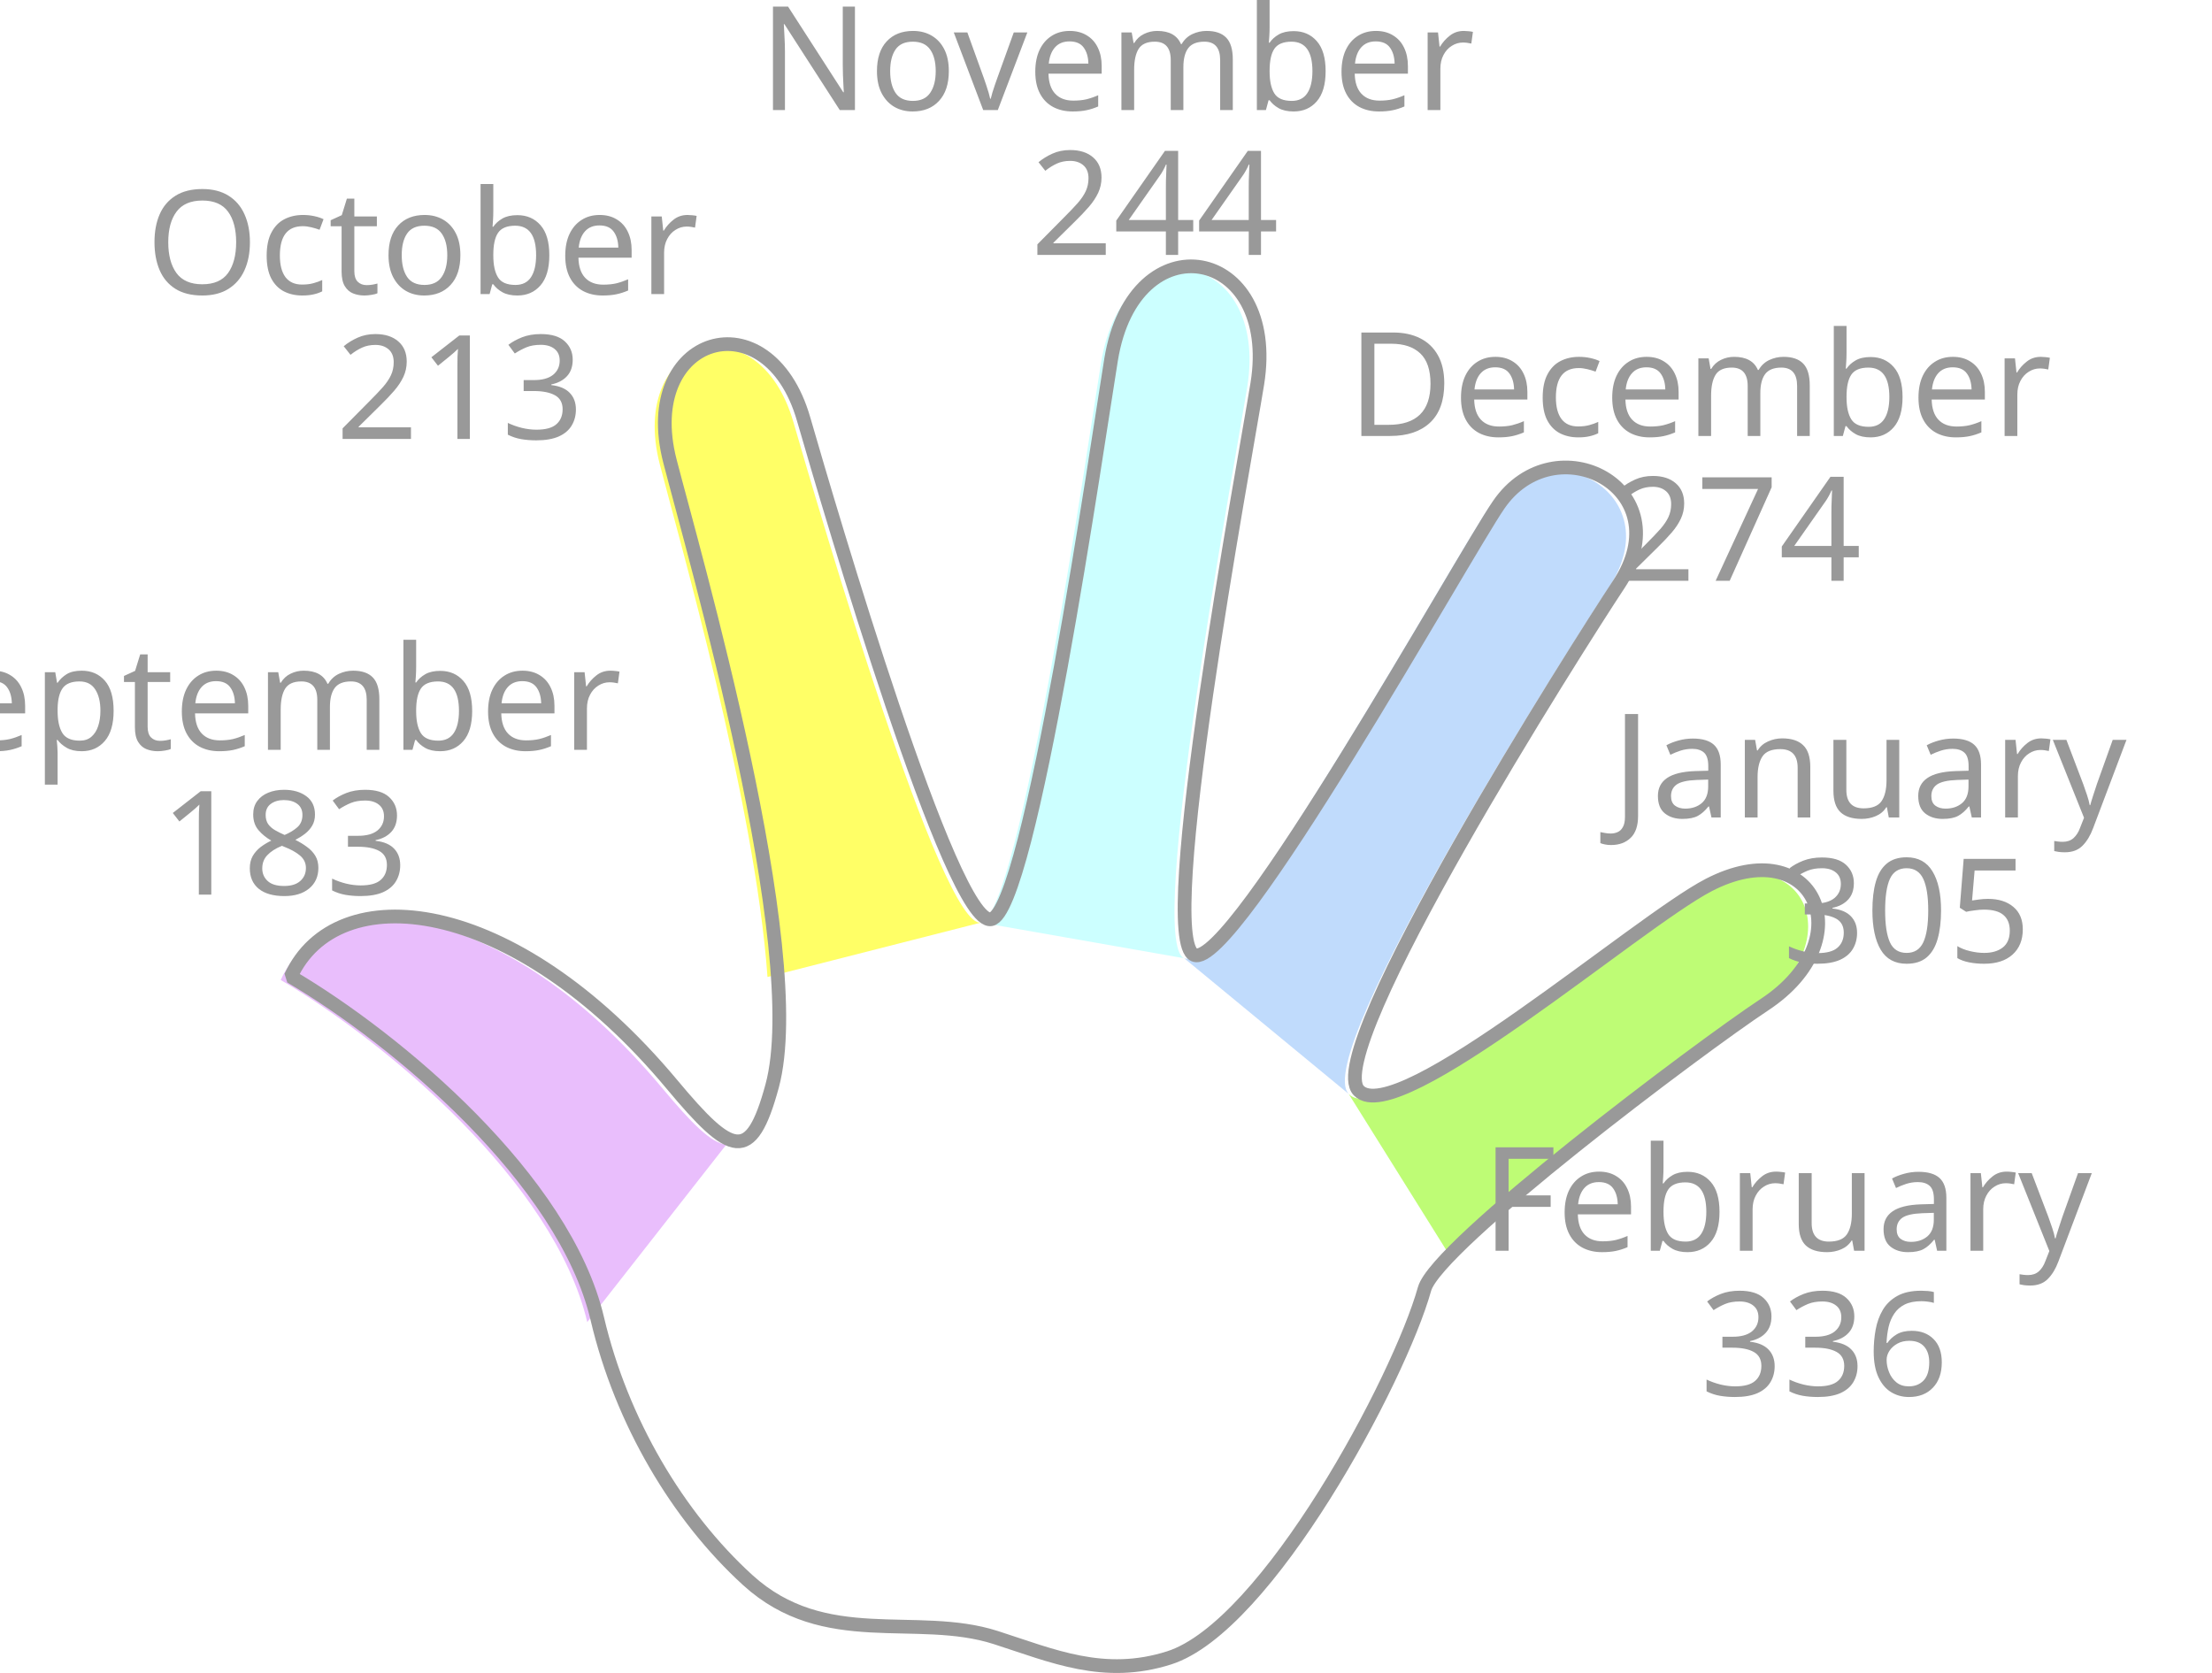
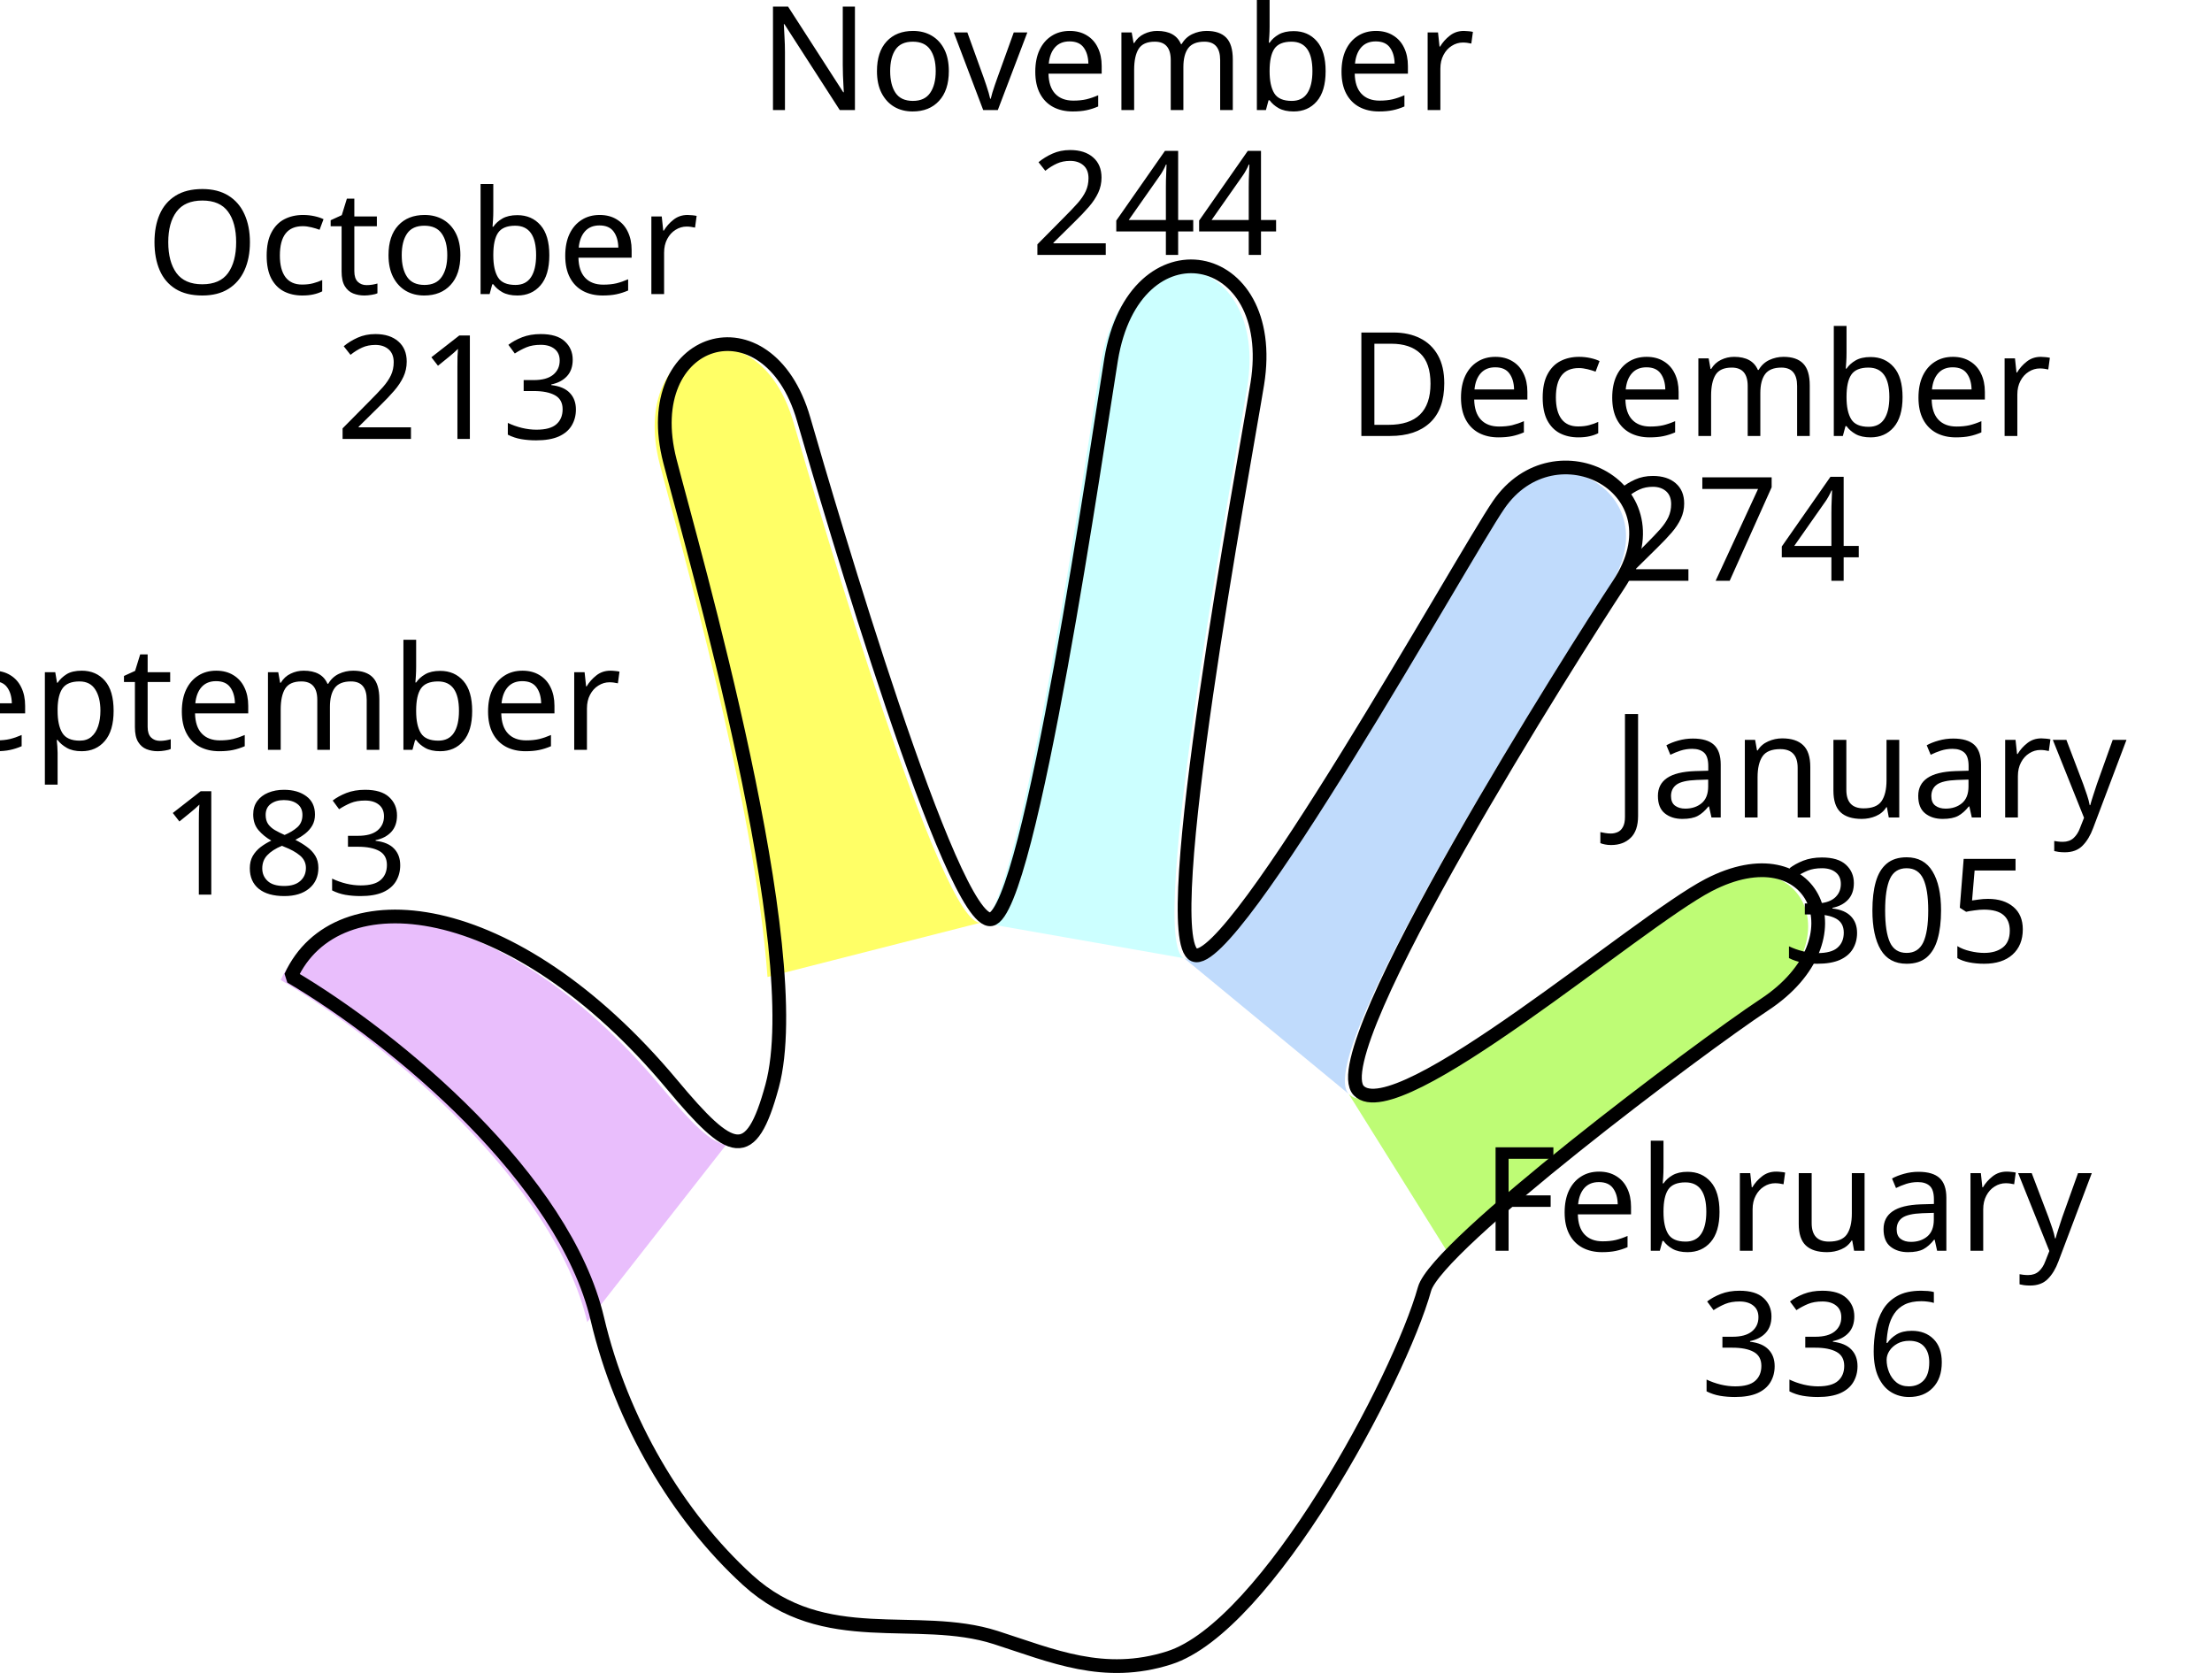
<svg xmlns="http://www.w3.org/2000/svg" xmlns:ns1="&amp;#38;ns_ai;" enable-background="new 0 0 838.332 516.951" overflow="visible" ns1:pageBounds="-124 716 716 124" ns1:rulerOrigin="124 -124" ns1:viewOrigin="-123.4824 642.7246" version="1.1" viewBox="0 0 366.47 277.191" xml:space="preserve" id="svg17" width="366.47" height="277.191">
  <defs id="defs17" />
  <g transform="translate(-242.75,-207)" id="g6">
    <path d="m 438.94,365.77 c -6.403,-2.646 8.252,-81.105 10.439,-94.6 3.707,-22.875 -20.402,-27.36 -24.219,-4.038 -2.17,13.249 -13.407,91.546 -19.884,92.724" fill="#ccffff" ns1:knockout="Off" id="path1" />
    <path d="m 466.2,388.26 c -6.352,-6.543 36.33,-73.709 43.051,-83.852 10.572,-15.957 -10.541,-26.845 -19.885,-13.199 -5.885,8.592 -44.021,77.211 -50.424,74.564" fill="#c0dbfc" ns1:knockout="Off" id="path2" />
    <path d="m 482.48,414.32 c 12.381,-12.268 42.16,-34.516 50.957,-40.324 16.418,-10.842 8.15,-28.834 -9.289,-19.791 -11.855,6.146 -51.602,40.602 -57.951,34.057" fill="#befc75" ns1:knockout="Off" id="path3" />
    <path d="m 363.08,396.65 c -2.476,-0.213 -5.742,-3.521 -10.661,-9.414 -26.474,-31.703 -55.667,-34.346 -63.162,-17.867 17.557,10.336 45.352,33.574 50.786,56.691" fill="#e9befc" ns1:knockout="Off" id="path4" />
    <path d="m 405.27,359.86 c -6.477,1.178 -26.692,-67.763 -31.054,-82.86 -5.917,-20.478 -27.515,-13.882 -22.155,6.934 3.078,11.954 15.788,56.024 17.843,84.938" fill="#ffff66" ns1:knockout="Off" id="path5" />
-     <path d="m 341.71,425.51 c 4.001,17.025 13.369,32.77 24.919,43.293 12.779,11.641 27.907,5.285 41.089,9.52 9.405,3.021 17.901,6.807 28.714,3.371 16.238,-5.16 38.154,-46.172 42.324,-61.123 2.029,-7.266 45.414,-39.908 56.35,-47.131 16.418,-10.84 8.15,-28.834 -9.289,-19.791 -11.855,6.148 -51.602,40.602 -57.951,34.059 -6.349,-6.543 36.33,-73.709 43.051,-83.852 10.572,-15.958 -10.541,-26.846 -19.885,-13.199 -5.885,8.592 -44.021,77.211 -50.424,74.564 -6.403,-2.646 8.253,-81.105 10.439,-94.6 3.707,-22.875 -20.402,-27.361 -24.219,-4.039 -2.169,13.25 -13.406,91.547 -19.883,92.725 -6.477,1.178 -26.692,-67.764 -31.054,-82.861 -5.918,-20.477 -27.516,-13.882 -22.155,6.934 3.877,15.059 23.037,81.072 16.934,103.57 -3.519,12.971 -6.746,11.518 -16.583,-0.264 -26.474,-31.703 -55.667,-34.346 -63.162,-17.869 17.557,10.337 45.352,33.576 50.785,56.693 z" fill="none" stroke="#000" stroke-linecap="round" stroke-linejoin="bevel" stroke-width="2.274" ns1:knockout="Off" id="path6" style="stroke:#999999;stroke-opacity:1" />
+     <path d="m 341.71,425.51 c 4.001,17.025 13.369,32.77 24.919,43.293 12.779,11.641 27.907,5.285 41.089,9.52 9.405,3.021 17.901,6.807 28.714,3.371 16.238,-5.16 38.154,-46.172 42.324,-61.123 2.029,-7.266 45.414,-39.908 56.35,-47.131 16.418,-10.84 8.15,-28.834 -9.289,-19.791 -11.855,6.148 -51.602,40.602 -57.951,34.059 -6.349,-6.543 36.33,-73.709 43.051,-83.852 10.572,-15.958 -10.541,-26.846 -19.885,-13.199 -5.885,8.592 -44.021,77.211 -50.424,74.564 -6.403,-2.646 8.253,-81.105 10.439,-94.6 3.707,-22.875 -20.402,-27.361 -24.219,-4.039 -2.169,13.25 -13.406,91.547 -19.883,92.725 -6.477,1.178 -26.692,-67.764 -31.054,-82.861 -5.918,-20.477 -27.516,-13.882 -22.155,6.934 3.877,15.059 23.037,81.072 16.934,103.57 -3.519,12.971 -6.746,11.518 -16.583,-0.264 -26.474,-31.703 -55.667,-34.346 -63.162,-17.869 17.557,10.337 45.352,33.576 50.785,56.693 z" fill="none" stroke="#000" stroke-linecap="round" stroke-linejoin="bevel" stroke-width="2.274" ns1:knockout="Off" id="path6" style="stroke:#000000;stroke-opacity:1" />
  </g>
-   <text x="56.438" y="124.234" fill="#000000" font-family="Tahoma" font-size="24px" text-align="center" text-anchor="middle" style="line-height:1;fill:#999999;fill-opacity:1" xml:space="preserve" id="text7">
-     <tspan x="56.438" y="124.234" style="line-height:1;fill:#999999;fill-opacity:1" id="tspan6">September</tspan>
-     <tspan x="56.438" y="148.234" style="line-height:1;fill:#999999;fill-opacity:1" id="tspan7">183</tspan>
+   <text x="56.438" y="124.234" fill="#000000" font-family="Tahoma" font-size="24px" text-align="center" text-anchor="middle" style="line-height:1;fill:#000000;fill-opacity:1" xml:space="preserve" id="text7">
+     <tspan x="56.438" y="124.234" style="line-height:1;fill:#000000;fill-opacity:1" id="tspan6">September</tspan>
+     <tspan x="56.438" y="148.234" style="line-height:1;fill:#000000;fill-opacity:1" id="tspan7">183</tspan>
  </text>
-   <text x="85.555" y="48.728" fill="#000000" font-family="Tahoma" font-size="24px" text-align="center" text-anchor="middle" style="line-height:1;fill:#999999;fill-opacity:1" xml:space="preserve" id="text9">
-     <tspan x="85.555" y="48.728" style="line-height:1;fill:#999999;fill-opacity:1" id="tspan8">October</tspan>
-     <tspan x="85.555" y="72.728" style="line-height:1;fill:#999999;fill-opacity:1" id="tspan9">213</tspan>
+   <text x="85.555" y="48.728" fill="#000000" font-family="Tahoma" font-size="24px" text-align="center" text-anchor="middle" style="line-height:1;fill:#000000;fill-opacity:1" xml:space="preserve" id="text9">
+     <tspan x="85.555" y="48.728" style="line-height:1;fill:#000000;fill-opacity:1" id="tspan8">October</tspan>
+     <tspan x="85.555" y="72.728" style="line-height:1;fill:#000000;fill-opacity:1" id="tspan9">213</tspan>
  </text>
-   <text x="200.663" y="18.234" fill="#000000" font-family="Tahoma" font-size="24px" text-align="center" text-anchor="middle" style="line-height:1;fill:#999999;fill-opacity:1" xml:space="preserve" id="text11">
-     <tspan x="200.663" y="18.234" style="line-height:1;fill:#999999;fill-opacity:1" id="tspan10">November</tspan>
-     <tspan x="200.663" y="42.234" style="line-height:1;fill:#999999;fill-opacity:1" id="tspan11">244</tspan>
+   <text x="200.663" y="18.234" fill="#000000" font-family="Tahoma" font-size="24px" text-align="center" text-anchor="middle" style="line-height:1;fill:#000000;fill-opacity:1" xml:space="preserve" id="text11">
+     <tspan x="200.663" y="18.234" style="line-height:1;fill:#000000;fill-opacity:1" id="tspan10">November</tspan>
+     <tspan x="200.663" y="42.234" style="line-height:1;fill:#000000;fill-opacity:1" id="tspan11">244</tspan>
  </text>
-   <text x="297.194" y="72.234" fill="#000000" font-family="Tahoma" font-size="24px" text-align="center" text-anchor="middle" style="line-height:1;fill:#999999;fill-opacity:1" xml:space="preserve" id="text13">
-     <tspan x="297.194" y="72.234" style="line-height:1;fill:#999999;fill-opacity:1" id="tspan12">December</tspan>
-     <tspan x="297.194" y="96.234" style="line-height:1;fill:#999999;fill-opacity:1" id="tspan13">274</tspan>
+   <text x="297.194" y="72.234" fill="#000000" font-family="Tahoma" font-size="24px" text-align="center" text-anchor="middle" style="line-height:1;fill:#000000;fill-opacity:1" xml:space="preserve" id="text13">
+     <tspan x="297.194" y="72.234" style="line-height:1;fill:#000000;fill-opacity:1" id="tspan12">December</tspan>
+     <tspan x="297.194" y="96.234" style="line-height:1;fill:#000000;fill-opacity:1" id="tspan13">274</tspan>
  </text>
-   <text x="325.261" y="135.449" fill="#000000" font-family="Tahoma" font-size="24px" text-align="center" text-anchor="middle" style="line-height:1;fill:#999999;fill-opacity:1" xml:space="preserve" id="text15">
-     <tspan x="325.261" y="135.449" style="line-height:1;fill:#999999;fill-opacity:1" id="tspan14">January</tspan>
-     <tspan x="325.261" y="159.449" style="line-height:1;fill:#999999;fill-opacity:1" id="tspan15">305</tspan>
+   <text x="325.261" y="135.449" fill="#000000" font-family="Tahoma" font-size="24px" text-align="center" text-anchor="middle" style="line-height:1;fill:#000000;fill-opacity:1" xml:space="preserve" id="text15">
+     <tspan x="325.261" y="135.449" style="line-height:1;fill:#000000;fill-opacity:1" id="tspan14">January</tspan>
+     <tspan x="325.261" y="159.449" style="line-height:1;fill:#000000;fill-opacity:1" id="tspan15">305</tspan>
  </text>
-   <text x="311.607" y="207.234" fill="#000000" font-family="Tahoma" font-size="24px" text-align="center" text-anchor="middle" style="line-height:1;fill:#999999;fill-opacity:1" xml:space="preserve" id="text17">
-     <tspan x="311.607" y="207.234" style="line-height:1;fill:#999999;fill-opacity:1" id="tspan16">February</tspan>
-     <tspan x="311.607" y="231.234" style="line-height:1;fill:#999999;fill-opacity:1" id="tspan17">336</tspan>
+   <text x="311.607" y="207.234" fill="#000000" font-family="Tahoma" font-size="24px" text-align="center" text-anchor="middle" style="line-height:1;fill:#000000;fill-opacity:1" xml:space="preserve" id="text17">
+     <tspan x="311.607" y="207.234" style="line-height:1;fill:#000000;fill-opacity:1" id="tspan16">February</tspan>
+     <tspan x="311.607" y="231.234" style="line-height:1;fill:#000000;fill-opacity:1" id="tspan17">336</tspan>
  </text>
</svg>
